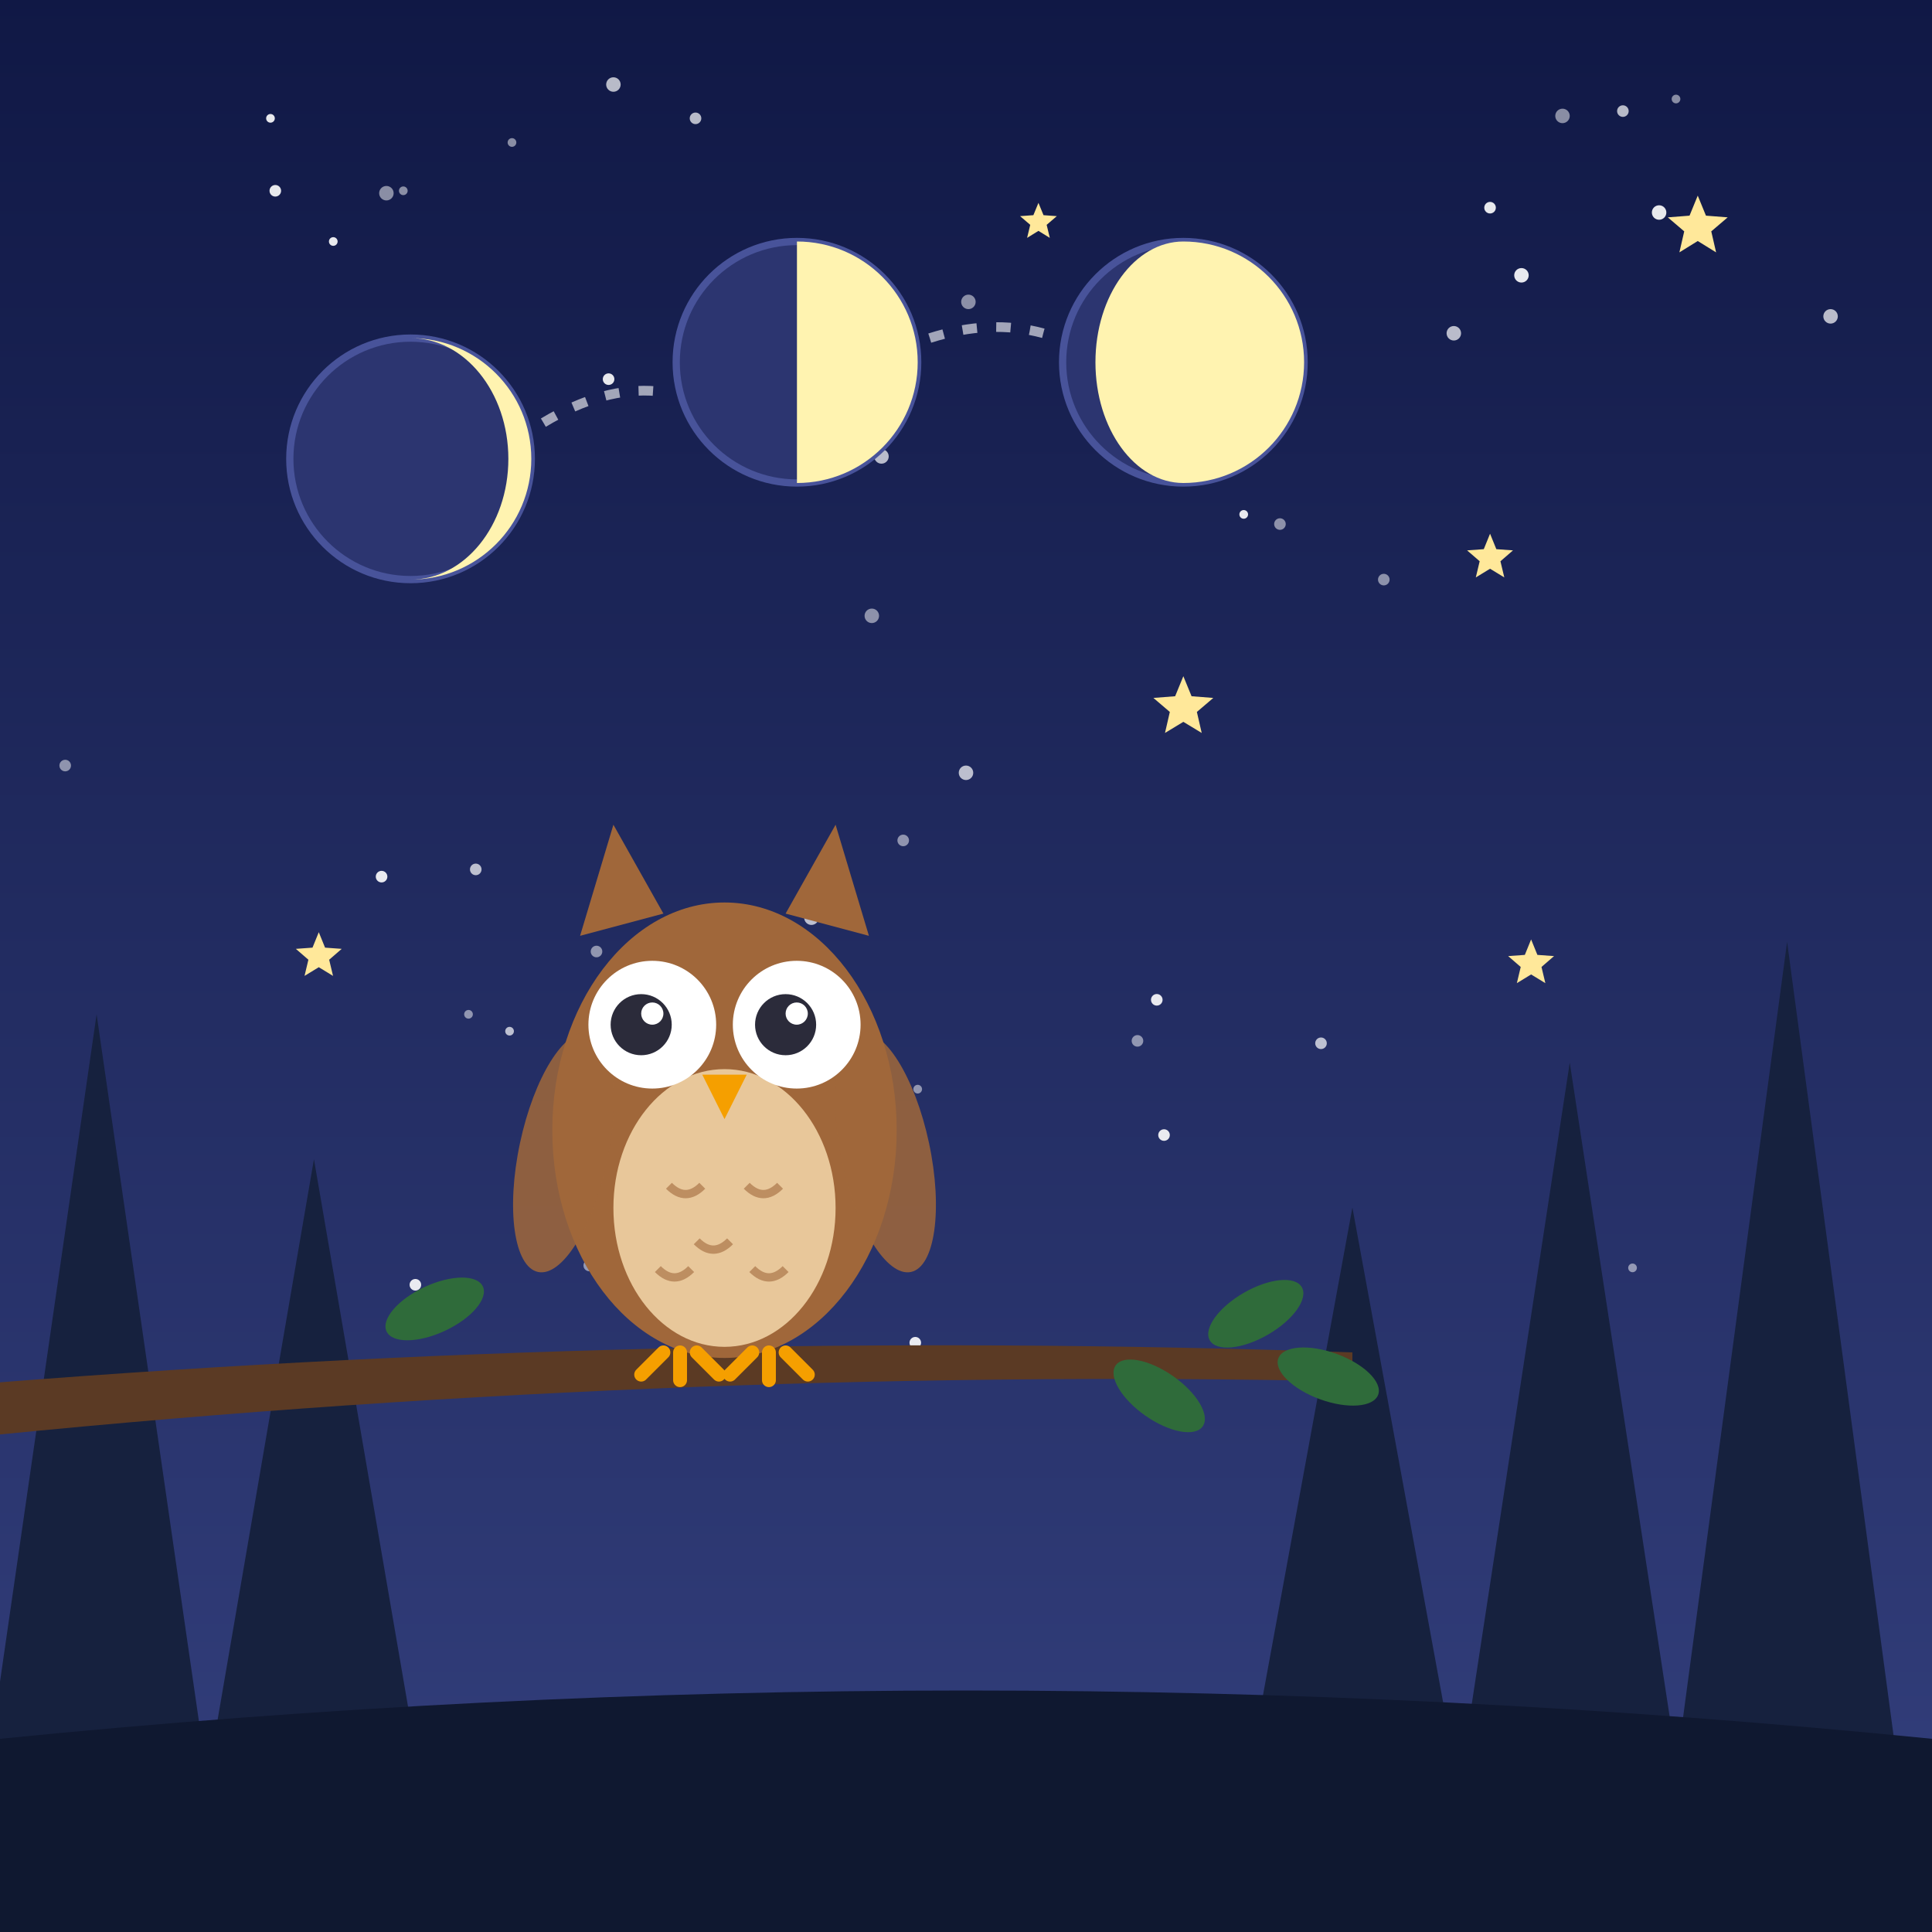
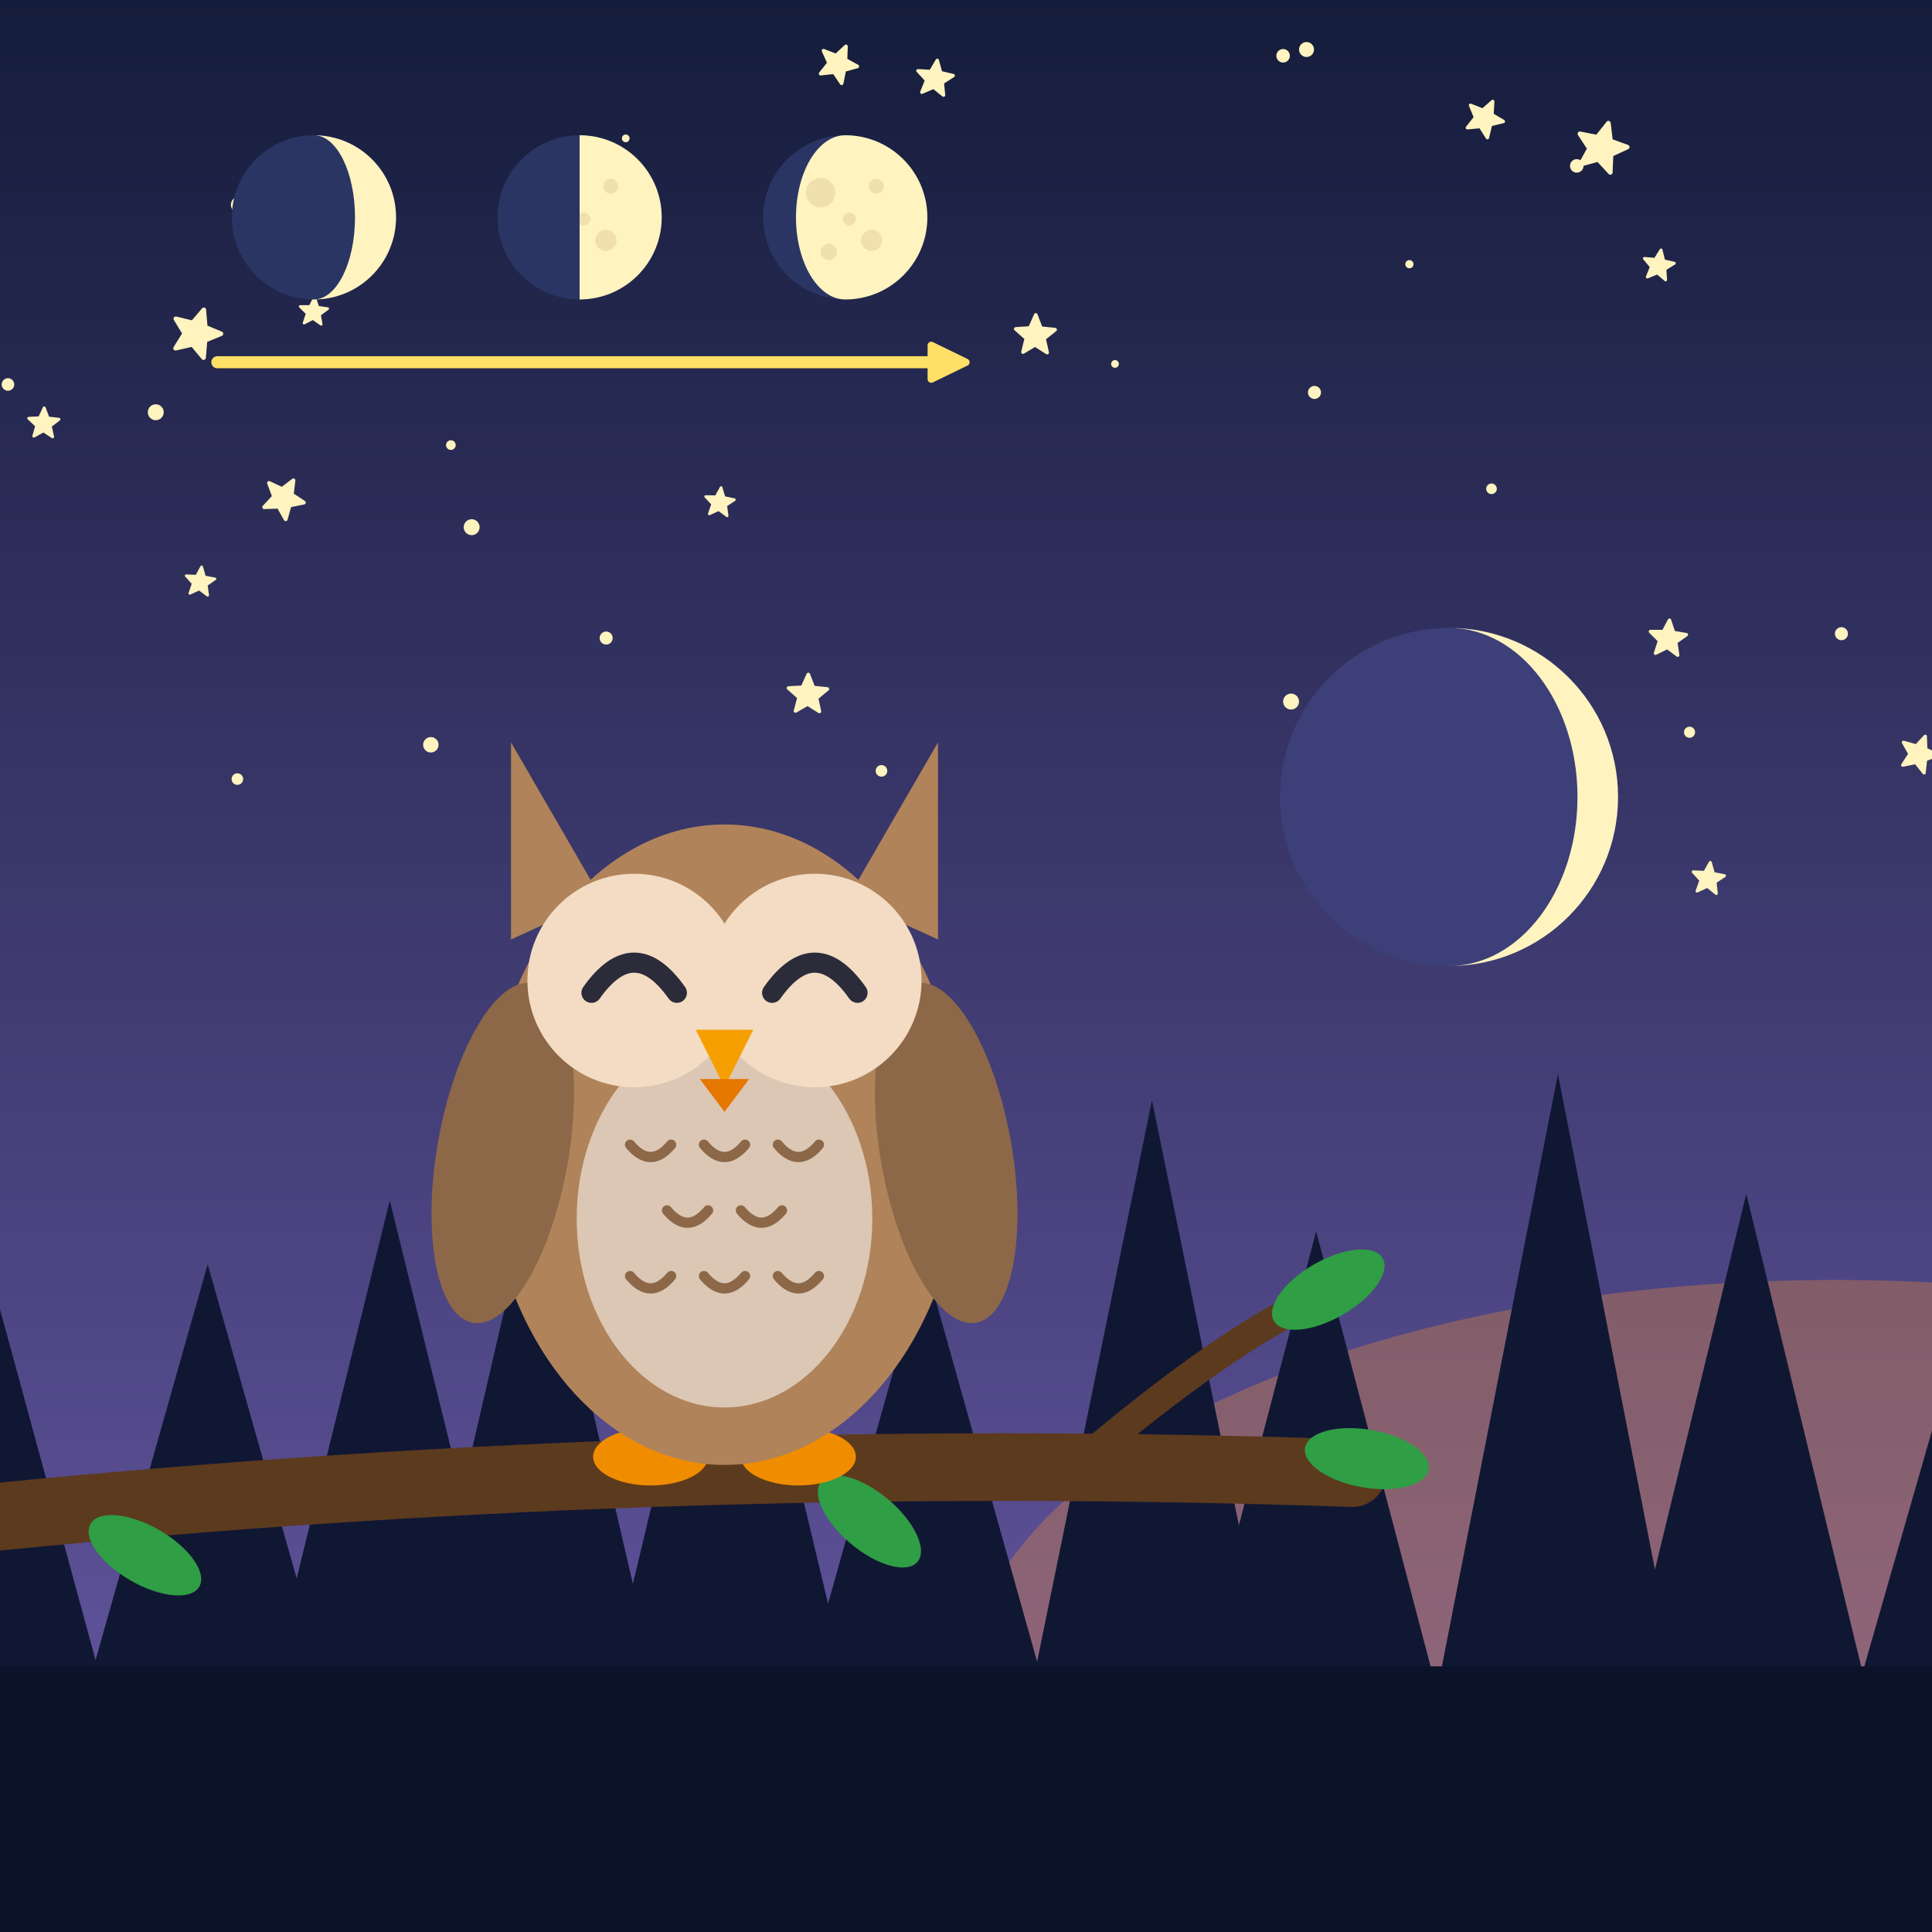
<svg xmlns="http://www.w3.org/2000/svg" viewBox="0 0 800 800" width="800" height="800">
  <defs>
-     <linearGradient id="ciel" x1="0" y1="0" x2="0" y2="1">
-       <stop offset="0" stop-color="#101845" />
-       <stop offset="1" stop-color="#34407e" />
+     <linearGradient id="d19" x1="0" y1="0" x2="0" y2="1">
+       <stop offset="0" stop-color="#141c3a" />
+       <stop offset="1" stop-color="#6a5aa8" />
    </linearGradient>
-     <radialGradient id="halo">
-       <stop offset="0" stop-color="#fff3b0" stop-opacity="0.55" />
-       <stop offset="1" stop-color="#fff3b0" stop-opacity="0" />
-     </radialGradient>
  </defs>
-   <rect width="800" height="800" fill="url(#ciel)" />
-   <circle cx="247" cy="394" r="2.4" fill="#fff" opacity="0.5" />
-   <circle cx="212" cy="59" r="1.8" fill="#fff" opacity="0.5" />
-   <circle cx="268" cy="533" r="1.8" fill="#fff" opacity="0.7" />
-   <circle cx="672" cy="46" r="2.4" fill="#fff" opacity="0.7" />
-   <circle cx="479" cy="414" r="2.4" fill="#fff" opacity="0.9" />
-   <circle cx="211" cy="427" r="1.8" fill="#fff" opacity="0.7" />
-   <circle cx="254" cy="35" r="3" fill="#fff" opacity="0.7" />
-   <circle cx="547" cy="432" r="2.4" fill="#fff" opacity="0.7" />
-   <circle cx="758" cy="131" r="3" fill="#fff" opacity="0.7" />
-   <circle cx="114" cy="79" r="2.4" fill="#fff" opacity="0.9" />
-   <circle cx="401" cy="125" r="3" fill="#fff" opacity="0.5" />
-   <circle cx="361" cy="255" r="3" fill="#fff" opacity="0.5" />
-   <circle cx="524" cy="544" r="1.8" fill="#fff" opacity="0.9" />
-   <circle cx="160" cy="80" r="3" fill="#fff" opacity="0.5" />
-   <circle cx="515" cy="213" r="1.8" fill="#fff" opacity="0.9" />
-   <circle cx="482" cy="470" r="2.4" fill="#fff" opacity="0.9" />
-   <circle cx="380" cy="451" r="1.8" fill="#fff" opacity="0.5" />
-   <circle cx="630" cy="114" r="3" fill="#fff" opacity="0.9" />
-   <circle cx="336" cy="380" r="3" fill="#fff" opacity="0.7" />
-   <circle cx="530" cy="217" r="2.4" fill="#fff" opacity="0.5" />
-   <circle cx="379" cy="556" r="2.4" fill="#fff" opacity="0.9" />
-   <circle cx="687" cy="88" r="3" fill="#fff" opacity="0.9" />
-   <circle cx="573" cy="240" r="2.4" fill="#fff" opacity="0.5" />
-   <circle cx="27" cy="317" r="2.4" fill="#fff" opacity="0.5" />
-   <circle cx="288" cy="49" r="2.4" fill="#fff" opacity="0.7" />
-   <circle cx="400" cy="320" r="3" fill="#fff" opacity="0.7" />
-   <circle cx="194" cy="420" r="1.8" fill="#fff" opacity="0.5" />
-   <circle cx="694" cy="41" r="1.8" fill="#fff" opacity="0.5" />
-   <circle cx="322" cy="134" r="1.8" fill="#fff" opacity="0.7" />
-   <circle cx="365" cy="189" r="3" fill="#fff" opacity="0.7" />
-   <circle cx="252" cy="157" r="2.4" fill="#fff" opacity="0.9" />
-   <circle cx="471" cy="431" r="2.4" fill="#fff" opacity="0.5" />
-   <circle cx="617" cy="86" r="2.4" fill="#fff" opacity="0.9" />
-   <circle cx="112" cy="49" r="1.8" fill="#fff" opacity="0.9" />
-   <circle cx="124" cy="548" r="3" fill="#fff" opacity="0.7" />
-   <circle cx="172" cy="532" r="2.4" fill="#fff" opacity="0.9" />
-   <circle cx="167" cy="79" r="1.8" fill="#fff" opacity="0.5" />
-   <circle cx="158" cy="363" r="2.4" fill="#fff" opacity="0.9" />
-   <circle cx="602" cy="138" r="3" fill="#fff" opacity="0.7" />
-   <circle cx="374" cy="348" r="2.4" fill="#fff" opacity="0.5" />
-   <circle cx="676" cy="525" r="1.8" fill="#fff" opacity="0.5" />
-   <circle cx="647" cy="48" r="3" fill="#fff" opacity="0.5" />
-   <circle cx="197" cy="360" r="2.4" fill="#fff" opacity="0.7" />
-   <circle cx="138" cy="100" r="1.8" fill="#fff" opacity="0.9" />
-   <circle cx="244" cy="524" r="2.4" fill="#fff" opacity="0.5" />
-   <polygon points="430.0,84.0 432.1,89.1 437.6,89.5 433.4,93.1 434.7,98.5 430.0,95.6 425.3,98.5 426.6,93.1 422.4,89.5 427.9,89.1" fill="#ffe89a" />
-   <polygon points="634.0,389.0 636.6,395.4 643.5,395.9 638.3,400.4 639.9,407.1 634.0,403.5 628.1,407.1 629.7,400.4 624.5,395.9 631.4,395.4" fill="#ffe89a" />
-   <polygon points="703.0,81.0 706.4,89.3 715.4,90.0 708.6,95.8 710.6,104.5 703.0,99.8 695.4,104.5 697.4,95.8 690.6,90.0 699.6,89.3" fill="#ffe89a" />
-   <polygon points="490.0,280.0 493.4,288.3 502.4,289.0 495.6,294.8 497.6,303.5 490.0,298.9 482.4,303.5 484.4,294.8 477.6,289.0 486.6,288.3" fill="#ffe89a" />
-   <polygon points="132.0,386.0 134.6,392.4 141.5,392.9 136.3,397.4 137.9,404.1 132.0,400.5 126.1,404.1 127.7,397.4 122.5,392.9 129.4,392.4" fill="#ffe89a" />
-   <polygon points="617.0,221.0 619.6,227.4 626.5,227.9 621.3,232.4 622.9,239.1 617.0,235.5 611.1,239.1 612.7,232.4 607.5,227.9 614.4,227.4" fill="#ffe89a" />
-   <polygon points="506.0,137.0 508.1,142.1 513.6,142.5 509.4,146.1 510.7,151.5 506.0,148.6 501.3,151.5 502.6,146.1 498.4,142.5 503.9,142.1" fill="#ffe89a" />
-   <g>
-     <circle cx="170" cy="190" r="50" fill="#2c3570" stroke="#48539a" stroke-width="3" />
-     <path d="M 170 140 A 50 50 0 0 1 170 240 A 40.5 50 0 0 0 170 140 Z" fill="#fff3b0" />
+   <rect x="0" y="0" width="800" height="800" fill="url(#d19)" />
+   <ellipse cx="760" cy="700" rx="360" ry="170" fill="#ff922b" opacity="0.3" />
+   <circle cx="259.1" cy="57.3" r="1.6" fill="#fff3bf" />
+   <polygon points="428.9,130.4 431,135.9 436.9,136.5 432.3,140.2 433.6,146 428.6,142.8 423.6,145.8 425,140.1 420.6,136.2 426.5,135.8" fill="#fff3bf" stroke="#fff3bf" stroke-width="1.5" stroke-linejoin="round" />
+   <polygon points="350.3,19.2 350.1,24.8 355,27.5 349.6,29 348.5,34.5 345.4,29.9 339.8,30.5 343.3,26.1 341,21 346.2,23" fill="#fff3bf" stroke="#fff3bf" stroke-width="1.5" stroke-linejoin="round" />
+   <circle cx="99" cy="84.8" r="3.4" fill="#fff3bf" />
+   <circle cx="461.7" cy="150.7" r="1.6" fill="#fff3bf" />
+   <polygon points="687.8,103.5 688.9,108 693.3,109 689.4,111.4 689.7,115.9 686.3,113 682.1,114.7 683.8,110.5 680.9,107 685.4,107.4" fill="#fff3bf" stroke="#fff3bf" stroke-width="1.2" stroke-linejoin="round" />
+   <circle cx="652.9" cy="68.7" r="2.8" fill="#fff3bf" />
+   <polygon points="298.6,201.9 299.8,206 304.1,206.9 300.5,209.3 301.1,213.6 297.6,211 293.7,212.8 295.1,208.7 292.2,205.6 296.5,205.7" fill="#fff3bf" stroke="#fff3bf" stroke-width="1.1" stroke-linejoin="round" />
+   <circle cx="544.3" cy="162.5" r="2.7" fill="#fff3bf" />
+   <circle cx="362.5" cy="113.9" r="2.9" fill="#fff3bf" />
+   <circle cx="195.3" cy="218.3" r="3.3" fill="#fff3bf" />
+   <circle cx="583.6" cy="109.4" r="1.7" fill="#fff3bf" />
+   <polygon points="334.7,279.3 336.8,284.7 342.6,285.3 338.1,289 339.3,294.6 334.4,291.5 329.4,294.4 330.9,288.8 326.5,284.9 332.3,284.6" fill="#fff3bf" stroke="#fff3bf" stroke-width="1.5" stroke-linejoin="round" />
+   <circle cx="534.6" cy="290.5" r="3.3" fill="#fff3bf" />
+   <circle cx="251" cy="264.2" r="2.7" fill="#fff3bf" />
+   <circle cx="365" cy="319.2" r="2.4" fill="#fff3bf" />
+   <circle cx="531.3" cy="23.1" r="2.8" fill="#fff3bf" />
+   <polygon points="797.2,304.9 797.4,310.3 802.4,312.6 797.3,314.5 796.7,320 793.3,315.7 787.9,316.8 790.9,312.2 788.2,307.4 793.5,308.9" fill="#fff3bf" stroke="#fff3bf" stroke-width="1.4" stroke-linejoin="round" />
+   <polygon points="18.3,168.9 19.9,173.1 24.4,173.6 20.8,176.4 21.8,180.9 18,178.4 14,180.6 15.2,176.3 11.9,173.2 16.4,173" fill="#fff3bf" stroke="#fff3bf" stroke-width="1.2" stroke-linejoin="round" />
+   <polygon points="618.1,42 617.8,47.5 622.5,50.3 617.2,51.6 615.9,57 613,52.4 607.6,52.9 611,48.6 608.9,43.6 614,45.6" fill="#fff3bf" stroke="#fff3bf" stroke-width="1.4" stroke-linejoin="round" />
+   <circle cx="64.5" cy="170.7" r="3.3" fill="#fff3bf" />
+   <polygon points="656.9,320.4 658.1,325.8 663.4,327.3 658.6,330.1 658.9,335.6 654.7,331.9 649.5,333.8 651.8,328.8 648.3,324.4 653.9,325" fill="#fff3bf" stroke="#fff3bf" stroke-width="1.5" stroke-linejoin="round" />
+   <polygon points="708.2,357.1 709.5,361.7 714.1,362.6 710.2,365.2 710.7,370 707,367 702.7,369 704.3,364.5 701.1,361 705.9,361.2" fill="#fff3bf" stroke="#fff3bf" stroke-width="1.2" stroke-linejoin="round" />
+   <circle cx="186.7" cy="184.3" r="2" fill="#fff3bf" />
+   <circle cx="3.3" cy="159.2" r="2.6" fill="#fff3bf" />
+   <circle cx="762.5" cy="262.4" r="2.7" fill="#fff3bf" />
+   <circle cx="541" cy="20.5" r="3.1" fill="#fff3bf" />
+   <circle cx="699.6" cy="303.2" r="2.3" fill="#fff3bf" />
+   <polygon points="83.5,234.7 84.7,238.9 89,239.7 85.4,242.2 86,246.5 82.5,243.9 78.6,245.7 80,241.6 77.1,238.4 81.4,238.6" fill="#fff3bf" stroke="#fff3bf" stroke-width="1.1" stroke-linejoin="round" />
+   <polygon points="130.3,123.2 131.6,127.2 135.7,127.8 132.3,130.3 133,134.3 129.6,131.9 125.9,133.8 127.2,129.8 124.3,126.9 128.4,126.9" fill="#fff3bf" stroke="#fff3bf" stroke-width="1.1" stroke-linejoin="round" />
+   <polygon points="84.4,128.3 85,135.5 91.5,138.2 84.9,140.9 84.3,148.1 79.7,142.6 72.7,144.2 76.5,138.1 72.8,132 79.8,133.7" fill="#fff3bf" stroke="#fff3bf" stroke-width="1.9" stroke-linejoin="round" />
+   <circle cx="118.8" cy="95.9" r="2.2" fill="#fff3bf" />
+   <circle cx="98.3" cy="322.6" r="2.4" fill="#fff3bf" />
+   <polygon points="388.1,25 389.5,30.1 394.7,31.3 390.2,34.2 390.7,39.4 386.6,36.1 381.7,38.2 383.7,33.2 380.1,29.3 385.4,29.6" fill="#fff3bf" stroke="#fff3bf" stroke-width="1.4" stroke-linejoin="round" />
+   <polygon points="666,51 666.9,58.4 673.8,60.9 667.1,64 666.8,71.4 661.8,66 654.6,68 658.2,61.5 654.2,55.4 661.4,56.8" fill="#fff3bf" stroke="#fff3bf" stroke-width="1.9" stroke-linejoin="round" />
+   <polygon points="121.5,198.9 120.8,204.8 125.8,208.1 119.9,209.3 118.3,215 115.4,209.8 109.4,210 113.5,205.6 111.4,200 116.8,202.5" fill="#fff3bf" stroke="#fff3bf" stroke-width="1.6" stroke-linejoin="round" />
+   <polygon points="691.3,256.8 693,261.9 698.3,262.8 693.9,265.9 694.7,271.3 690.4,268.1 685.5,270.5 687.2,265.3 683.4,261.5 688.8,261.5" fill="#fff3bf" stroke="#fff3bf" stroke-width="1.4" stroke-linejoin="round" />
+   <circle cx="617.6" cy="202.4" r="2.2" fill="#fff3bf" />
+   <circle cx="178.4" cy="308.4" r="3.2" fill="#fff3bf" />
+   <circle cx="644.9" cy="311" r="2" fill="#fff3bf" />
+   <g transform="translate(130 90)">
+     <circle cx="0" cy="0" r="34" fill="#2a3563" />
+     <path d="M 0 -34 A 34 34 0 0 1 0 34 A 17 34 0 0 0 0 -34 Z" fill="#fff3bf" />
+     <clipPath id="l20">
+       <path d="M 0 -34 A 34 34 0 0 1 0 34 A 17 34 0 0 0 0 -34 Z" fill="#000" />
+     </clipPath>
+     <g clip-path="url(#l20)" opacity="0.7">
+       <circle cx="-10.2" cy="-10.2" r="6.1" fill="#e9d8a6" />
+       <circle cx="10.9" cy="9.5" r="4.4" fill="#e9d8a6" />
+       <circle cx="12.9" cy="-12.9" r="3.1" fill="#e9d8a6" />
+       <circle cx="-6.8" cy="14.3" r="3.4" fill="#e9d8a6" />
+       <circle cx="1.7" cy="0.7" r="2.7" fill="#e9d8a6" />
+     </g>
+   </g>
+   <g transform="translate(240 90)">
+     <circle cx="0" cy="0" r="34" fill="#2a3563" />
+     <path d="M 0 -34 A 34 34 0 0 1 0 34 A 0 34 0 0 0 0 -34 Z" fill="#fff3bf" />
+     <clipPath id="l21">
+       <path d="M 0 -34 A 34 34 0 0 1 0 34 A 0 34 0 0 0 0 -34 Z" fill="#000" />
+     </clipPath>
+     <g clip-path="url(#l21)" opacity="0.7">
+       <circle cx="-10.2" cy="-10.2" r="6.1" fill="#e9d8a6" />
+       <circle cx="10.9" cy="9.5" r="4.4" fill="#e9d8a6" />
+       <circle cx="12.9" cy="-12.9" r="3.1" fill="#e9d8a6" />
+       <circle cx="-6.8" cy="14.3" r="3.4" fill="#e9d8a6" />
+       <circle cx="1.7" cy="0.7" r="2.7" fill="#e9d8a6" />
+     </g>
+   </g>
+   <g transform="translate(350 90)">
+     <circle cx="0" cy="0" r="34" fill="#2a3563" />
+     <path d="M 0 -34 A 34 34 0 0 1 0 34 A 20.4 34 0 0 1 0 -34 Z" fill="#fff3bf" />
+     <clipPath id="l22">
+       <path d="M 0 -34 A 34 34 0 0 1 0 34 A 20.4 34 0 0 1 0 -34 Z" fill="#000" />
+     </clipPath>
+     <g clip-path="url(#l22)" opacity="0.7">
+       <circle cx="-10.2" cy="-10.2" r="6.1" fill="#e9d8a6" />
+       <circle cx="10.9" cy="9.5" r="4.4" fill="#e9d8a6" />
+       <circle cx="12.9" cy="-12.9" r="3.1" fill="#e9d8a6" />
+       <circle cx="-6.8" cy="14.3" r="3.4" fill="#e9d8a6" />
+       <circle cx="1.7" cy="0.7" r="2.7" fill="#e9d8a6" />
+     </g>
  </g>
  <g>
-     <circle cx="330" cy="150" r="50" fill="#2c3570" stroke="#48539a" stroke-width="3" />
-     <path d="M 330 100 A 50 50 0 0 1 330 200 A 0.0 50 0 0 0 330 100 Z" fill="#fff3b0" />
+     <line x1="90" y1="150" x2="387.2" y2="150" stroke="#ffe066" stroke-width="5" stroke-linecap="round" />
+     <polygon points="400,150 385.6,157 385.6,143" fill="#ffe066" stroke="#ffe066" stroke-width="3" stroke-linejoin="round" />
  </g>
-   <g>
-     <circle cx="490" cy="150" r="50" fill="#2c3570" stroke="#48539a" stroke-width="3" />
-     <path d="M 490 100 A 50 50 0 0 1 490 200 A 36.4 50 0 0 1 490 100 Z" fill="#fff3b0" />
+   <g transform="translate(600 330)">
+     <circle cx="0" cy="0" r="70" fill="#3c3f78" />
+     <path d="M 0 -70 A 70 70 0 0 1 0 70 A 53.2 70 0 0 0 0 -70 Z" fill="#fff3bf" />
+     <clipPath id="l23">
+       <path d="M 0 -70 A 70 70 0 0 1 0 70 A 53.2 70 0 0 0 0 -70 Z" fill="#000" />
+     </clipPath>
+     <g clip-path="url(#l23)" opacity="0.7">
+       <circle cx="-21" cy="-21" r="12.6" fill="#e9d8a6" />
+       <circle cx="22.4" cy="19.6" r="9.1" fill="#e9d8a6" />
+       <circle cx="26.6" cy="-26.6" r="6.3" fill="#e9d8a6" />
+       <circle cx="-14" cy="29.4" r="7" fill="#e9d8a6" />
+       <circle cx="3.5" cy="1.4" r="5.6" fill="#e9d8a6" />
+     </g>
  </g>
-   <path d="M 225 175 Q 250 160 272 162 M 385 140 Q 410 132 432 138" stroke="#fff" stroke-width="4" fill="none" opacity="0.6" stroke-dasharray="6 8" />
-   <polygon points="-15,800 40,420 95,800" fill="#16213e" />
-   <polygon points="75,800 130,480 185,800" fill="#16213e" />
-   <polygon points="595,800 650,440 705,800" fill="#16213e" />
-   <polygon points="685,800 740,390 795,800" fill="#16213e" />
-   <polygon points="505,800 560,500 615,800" fill="#16213e" />
-   <path d="M 0 720 Q 400 680 800 720 L 800 800 L 0 800 Z" fill="#0f1830" />
-   <path d="M -20 574 Q 270.0 550 560 560 L 560 572 Q 270.0 566 -20 596 Z" fill="#5b3a24" />
-   <ellipse cx="520" cy="544" rx="22" ry="10" fill="#2f6b3a" transform="rotate(-30 520 544)" />
-   <ellipse cx="550" cy="570" rx="22" ry="10" fill="#2f6b3a" transform="rotate(20 550 570)" />
-   <ellipse cx="480" cy="578" rx="22" ry="10" fill="#2f6b3a" transform="rotate(35 480 578)" />
-   <ellipse cx="180" cy="542" rx="22" ry="10" fill="#2f6b3a" transform="rotate(-25 180 542)" />
-   <g transform="translate(300 560) scale(1.15)">
-     <polygon points="-52,-150 -40,-190 -22,-158" fill="#a0673a" />
-     <polygon points="52,-150 40,-190 22,-158" fill="#a0673a" />
-     <ellipse cx="0" cy="-80" rx="62" ry="82" fill="#a0673a" />
-     <ellipse cx="0" cy="-52" rx="40" ry="50" fill="#e8c79a" />
-     <path d="M -20 -60 q 6 6 12 0 M 8 -60 q 6 6 12 0 M -10 -40 q 6 6 12 0 M -24 -30 q 6 6 12 0 M 10 -30 q 6 6 12 0" stroke="#a0673a" stroke-width="3" fill="none" opacity="0.6" />
-     <ellipse cx="-58" cy="-72" rx="16" ry="44" fill="#a0673a" transform="rotate(12 -58 -72)" opacity="0.85" />
-     <ellipse cx="58" cy="-72" rx="16" ry="44" fill="#a0673a" transform="rotate(-12 58 -72)" opacity="0.85" />
-     <circle cx="-26" cy="-118" r="23" fill="#fff" />
-     <circle cx="26" cy="-118" r="23" fill="#fff" />
-     <circle cx="-30" cy="-118" r="11" fill="#2b2b3a" />
-     <circle cx="22" cy="-118" r="11" fill="#2b2b3a" />
-     <circle cx="-26" cy="-122" r="4" fill="#fff" />
-     <circle cx="26" cy="-122" r="4" fill="#fff" />
-     <polygon points="-8,-100 8,-100 0,-84" fill="#f59f00" />
-     <path d="M -22 0 l -8 8 M -16 0 l 0 10 M -10 0 l 8 8 M 10 0 l -8 8 M 16 0 l 0 10 M 22 0 l 8 8" stroke="#f59f00" stroke-width="5" stroke-linecap="round" />
+   <g transform="translate(-7 700)">
+     <polygon points="-50,0 0,-183.6 50,0" fill="#101733" />
+   </g>
+   <g transform="translate(86 700)">
+     <polygon points="-50,0 0,-176.5 50,0" fill="#101733" />
+   </g>
+   <g transform="translate(161.4 700)">
+     <polygon points="-50,0 0,-202.9 50,0" fill="#101733" />
+   </g>
+   <g transform="translate(222.3 700)">
+     <polygon points="-50,0 0,-215.7 50,0" fill="#101733" />
+   </g>
+   <g transform="translate(301.5 700)">
+     <polygon points="-50,0 0,-209 50,0" fill="#101733" />
+   </g>
+   <g transform="translate(382.8 700)">
+     <polygon points="-50,0 0,-178.2 50,0" fill="#101733" />
+   </g>
+   <g transform="translate(477 700)">
+     <polygon points="-50,0 0,-244.4 50,0" fill="#101733" />
+   </g>
+   <g transform="translate(545 700)">
+     <polygon points="-50,0 0,-190.1 50,0" fill="#101733" />
+   </g>
+   <g transform="translate(645.1 700)">
+     <polygon points="-50,0 0,-255.3 50,0" fill="#101733" />
+   </g>
+   <g transform="translate(723.1 700)">
+     <polygon points="-50,0 0,-205.7 50,0" fill="#101733" />
+   </g>
+   <g transform="translate(819.1 700)">
+     <polygon points="-50,0 0,-174.2 50,0" fill="#101733" />
+   </g>
+   <rect x="0" y="690" width="800" height="110" fill="#0c1229" />
+   <path d="M -20 630 Q 270.0 600 560 610" fill="none" stroke="#5c3a1e" stroke-width="28" stroke-linecap="round" stroke-linejoin="round" />
+   <path d="M 440 612 Q 500 560 540 540" fill="none" stroke="#5c3a1e" stroke-width="12" stroke-linecap="round" stroke-linejoin="round" />
+   <ellipse cx="550" cy="534" rx="26" ry="12" fill="#2f9e44" transform="rotate(-30 550 534)" />
+   <ellipse cx="566" cy="604" rx="26" ry="12" fill="#2f9e44" transform="rotate(10 566 604)" />
+   <ellipse cx="360" cy="630" rx="26" ry="12" fill="#2f9e44" transform="rotate(40 360 630)" />
+   <ellipse cx="60" cy="644" rx="26" ry="12" fill="#2f9e44" transform="rotate(30 60 644)" />
+   <g transform="translate(300 610) scale(1.7 1.7)">
+     <ellipse cx="-18" cy="-4" rx="14" ry="7" fill="#f08c00" />
+     <ellipse cx="18" cy="-4" rx="14" ry="7" fill="#f08c00" />
+     <ellipse cx="0" cy="-80" rx="58" ry="78" fill="#b0835a" />
+     <polygon points="-30,-140 -52,-178 -52,-130" fill="#b0835a" />
+     <polygon points="30,-140 52,-178 52,-130" fill="#b0835a" />
+     <ellipse cx="0" cy="-62" rx="36" ry="46" fill="#dbc7b4" />
+     <path d="M -23 -80 Q -18 -74 -13 -80" fill="none" stroke="#8c6848" stroke-width="2.5" stroke-linecap="round" stroke-linejoin="round" />
+     <path d="M -5 -80 Q 0 -74 5 -80" fill="none" stroke="#8c6848" stroke-width="2.5" stroke-linecap="round" stroke-linejoin="round" />
+     <path d="M 13 -80 Q 18 -74 23 -80" fill="none" stroke="#8c6848" stroke-width="2.5" stroke-linecap="round" stroke-linejoin="round" />
+     <path d="M -14 -64 Q -9 -58 -4 -64" fill="none" stroke="#8c6848" stroke-width="2.5" stroke-linecap="round" stroke-linejoin="round" />
+     <path d="M 4 -64 Q 9 -58 14 -64" fill="none" stroke="#8c6848" stroke-width="2.5" stroke-linecap="round" stroke-linejoin="round" />
+     <path d="M -23 -48 Q -18 -42 -13 -48" fill="none" stroke="#8c6848" stroke-width="2.5" stroke-linecap="round" stroke-linejoin="round" />
+     <path d="M -5 -48 Q 0 -42 5 -48" fill="none" stroke="#8c6848" stroke-width="2.5" stroke-linecap="round" stroke-linejoin="round" />
+     <path d="M 13 -48 Q 18 -42 23 -48" fill="none" stroke="#8c6848" stroke-width="2.5" stroke-linecap="round" stroke-linejoin="round" />
+     <ellipse cx="-54" cy="-78" rx="16" ry="42" fill="#8c6848" transform="rotate(10 -54 -78)" />
+     <ellipse cx="54" cy="-78" rx="16" ry="42" fill="#8c6848" transform="rotate(-10 54 -78)" />
+     <circle cx="-22" cy="-120" r="26" fill="#f3dcc3" />
+     <circle cx="22" cy="-120" r="26" fill="#f3dcc3" />
+     <path d="M -32.4 -117 Q -22 -131.7 -11.6 -117" fill="none" stroke="#2b2b3a" stroke-width="4.9" stroke-linecap="round" stroke-linejoin="round" />
+     <path d="M 11.6 -117 Q 22 -131.7 32.4 -117" fill="none" stroke="#2b2b3a" stroke-width="4.9" stroke-linecap="round" stroke-linejoin="round" />
+     <polygon points="-7,-108 7,-108 0,-94" fill="#f59f00" />
+     <polygon points="-6,-96 6,-96 0,-88" fill="#e67700" />
  </g>
</svg>
